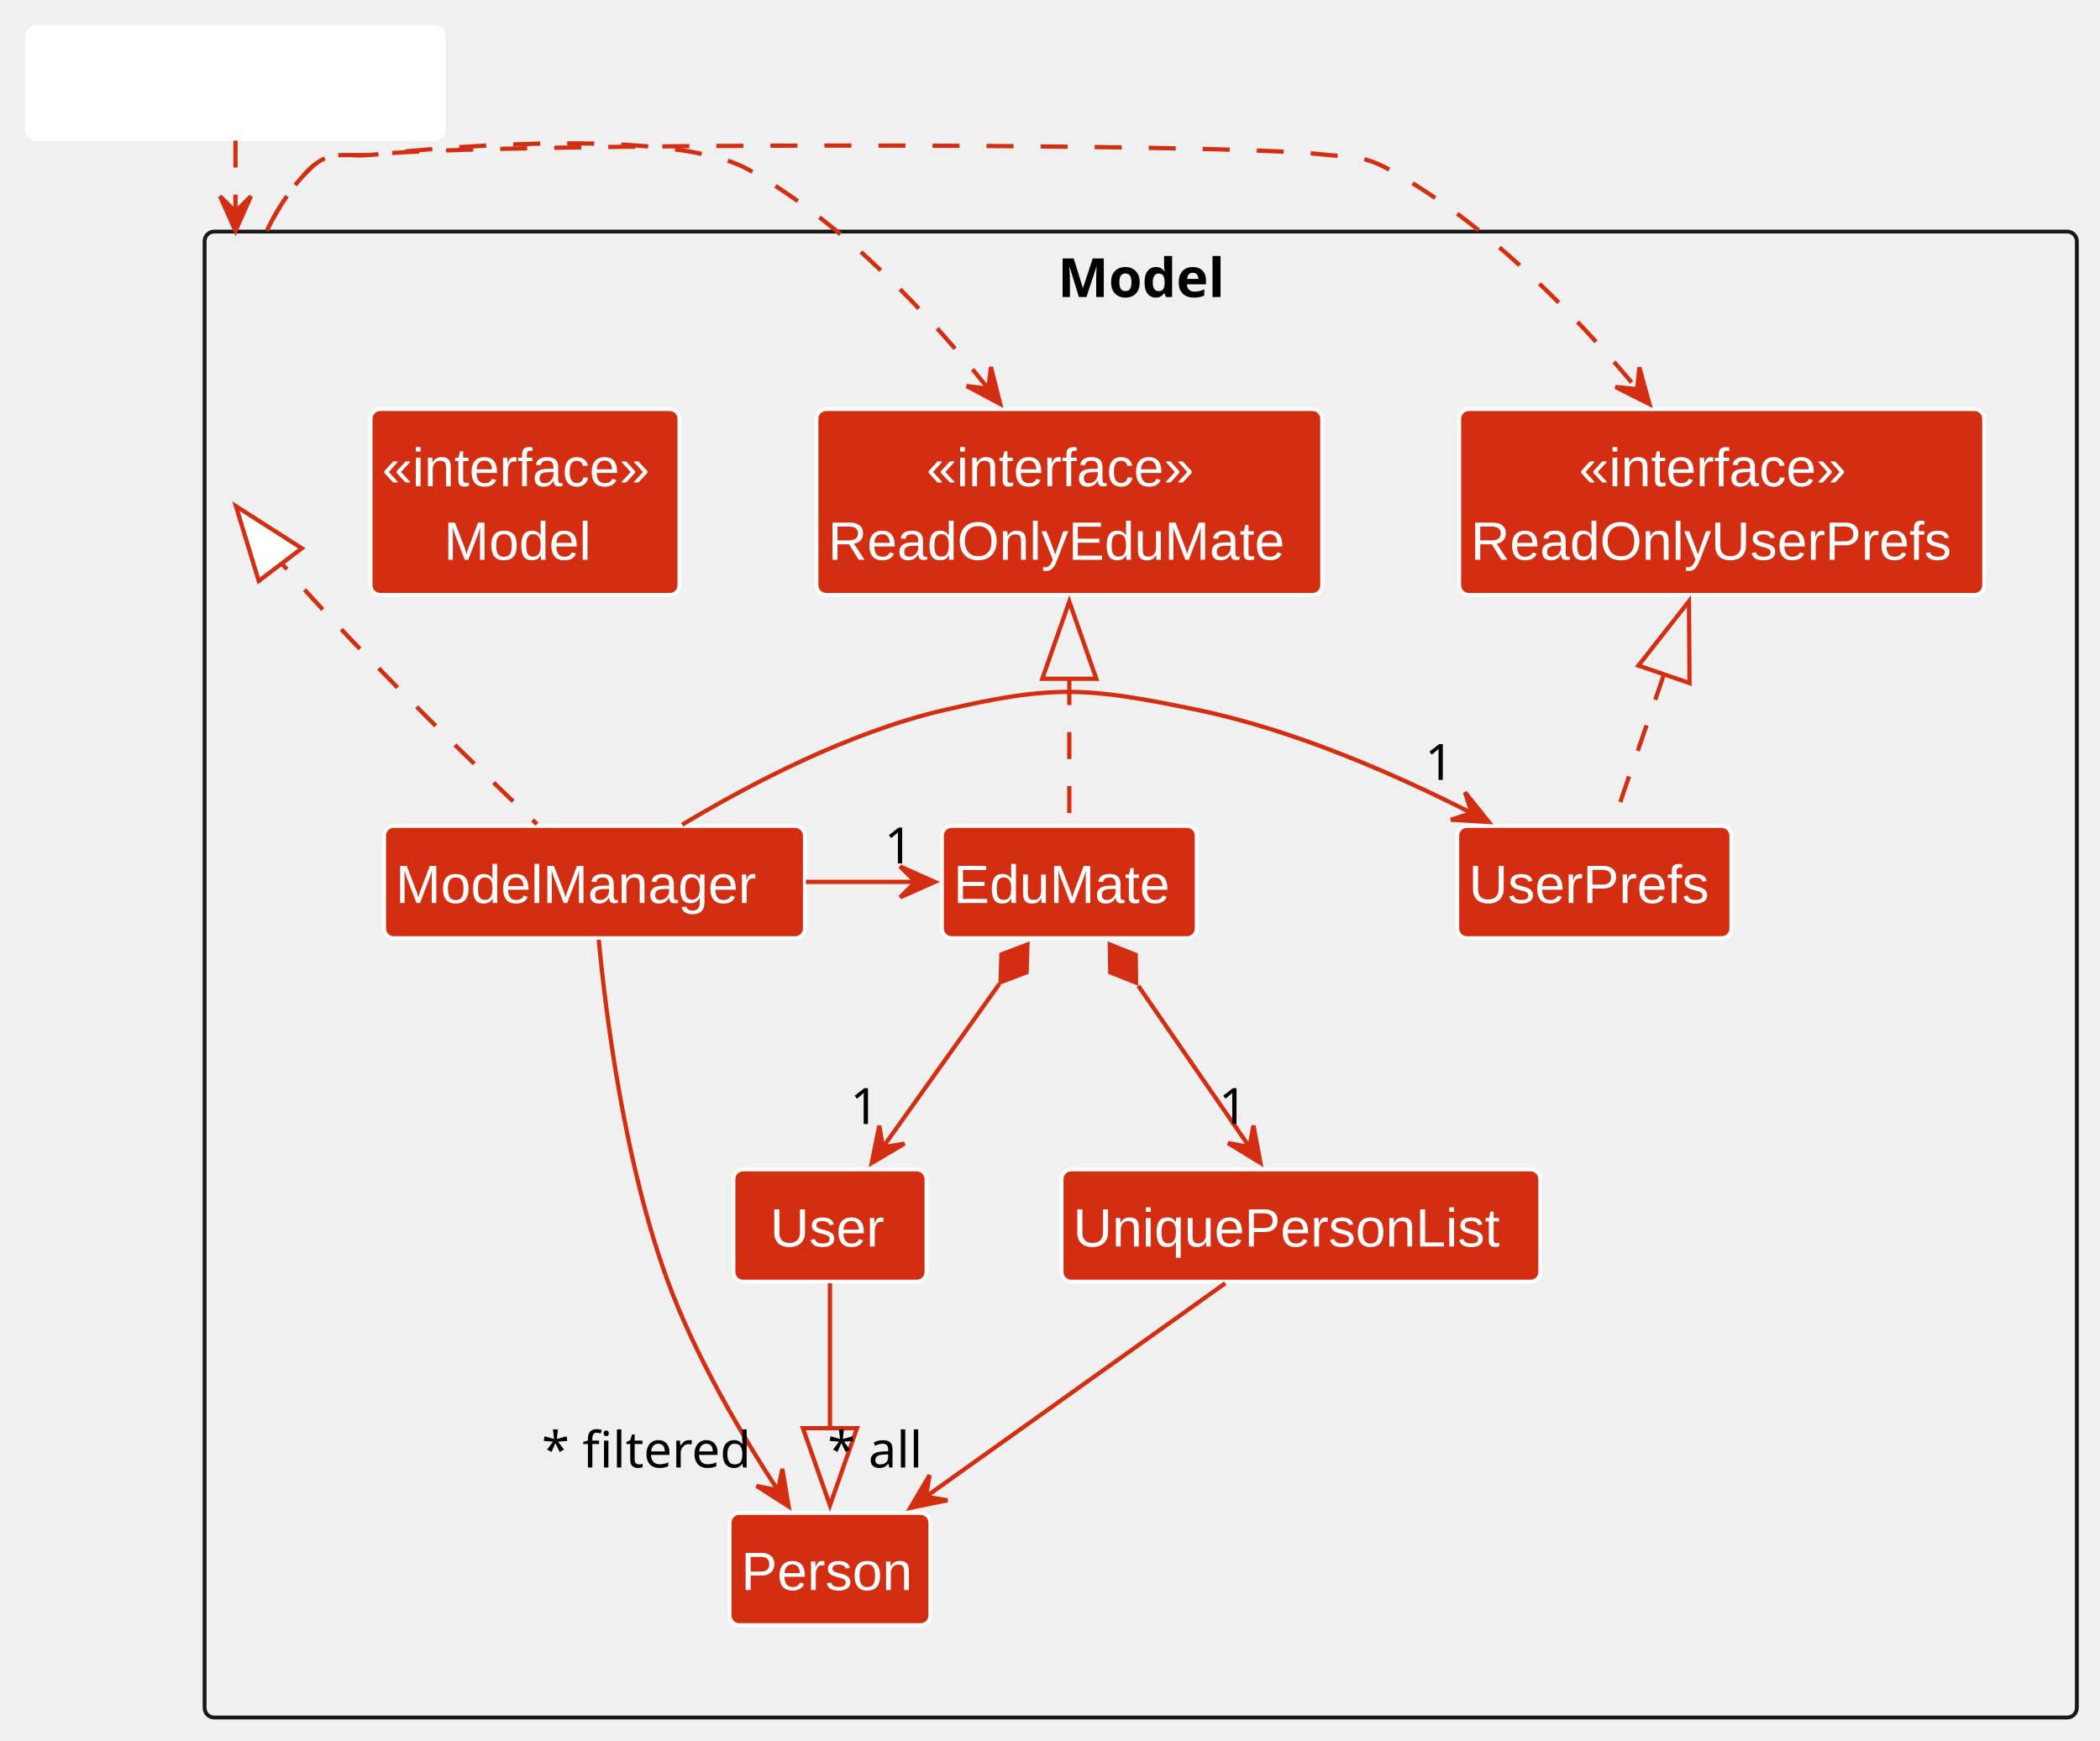
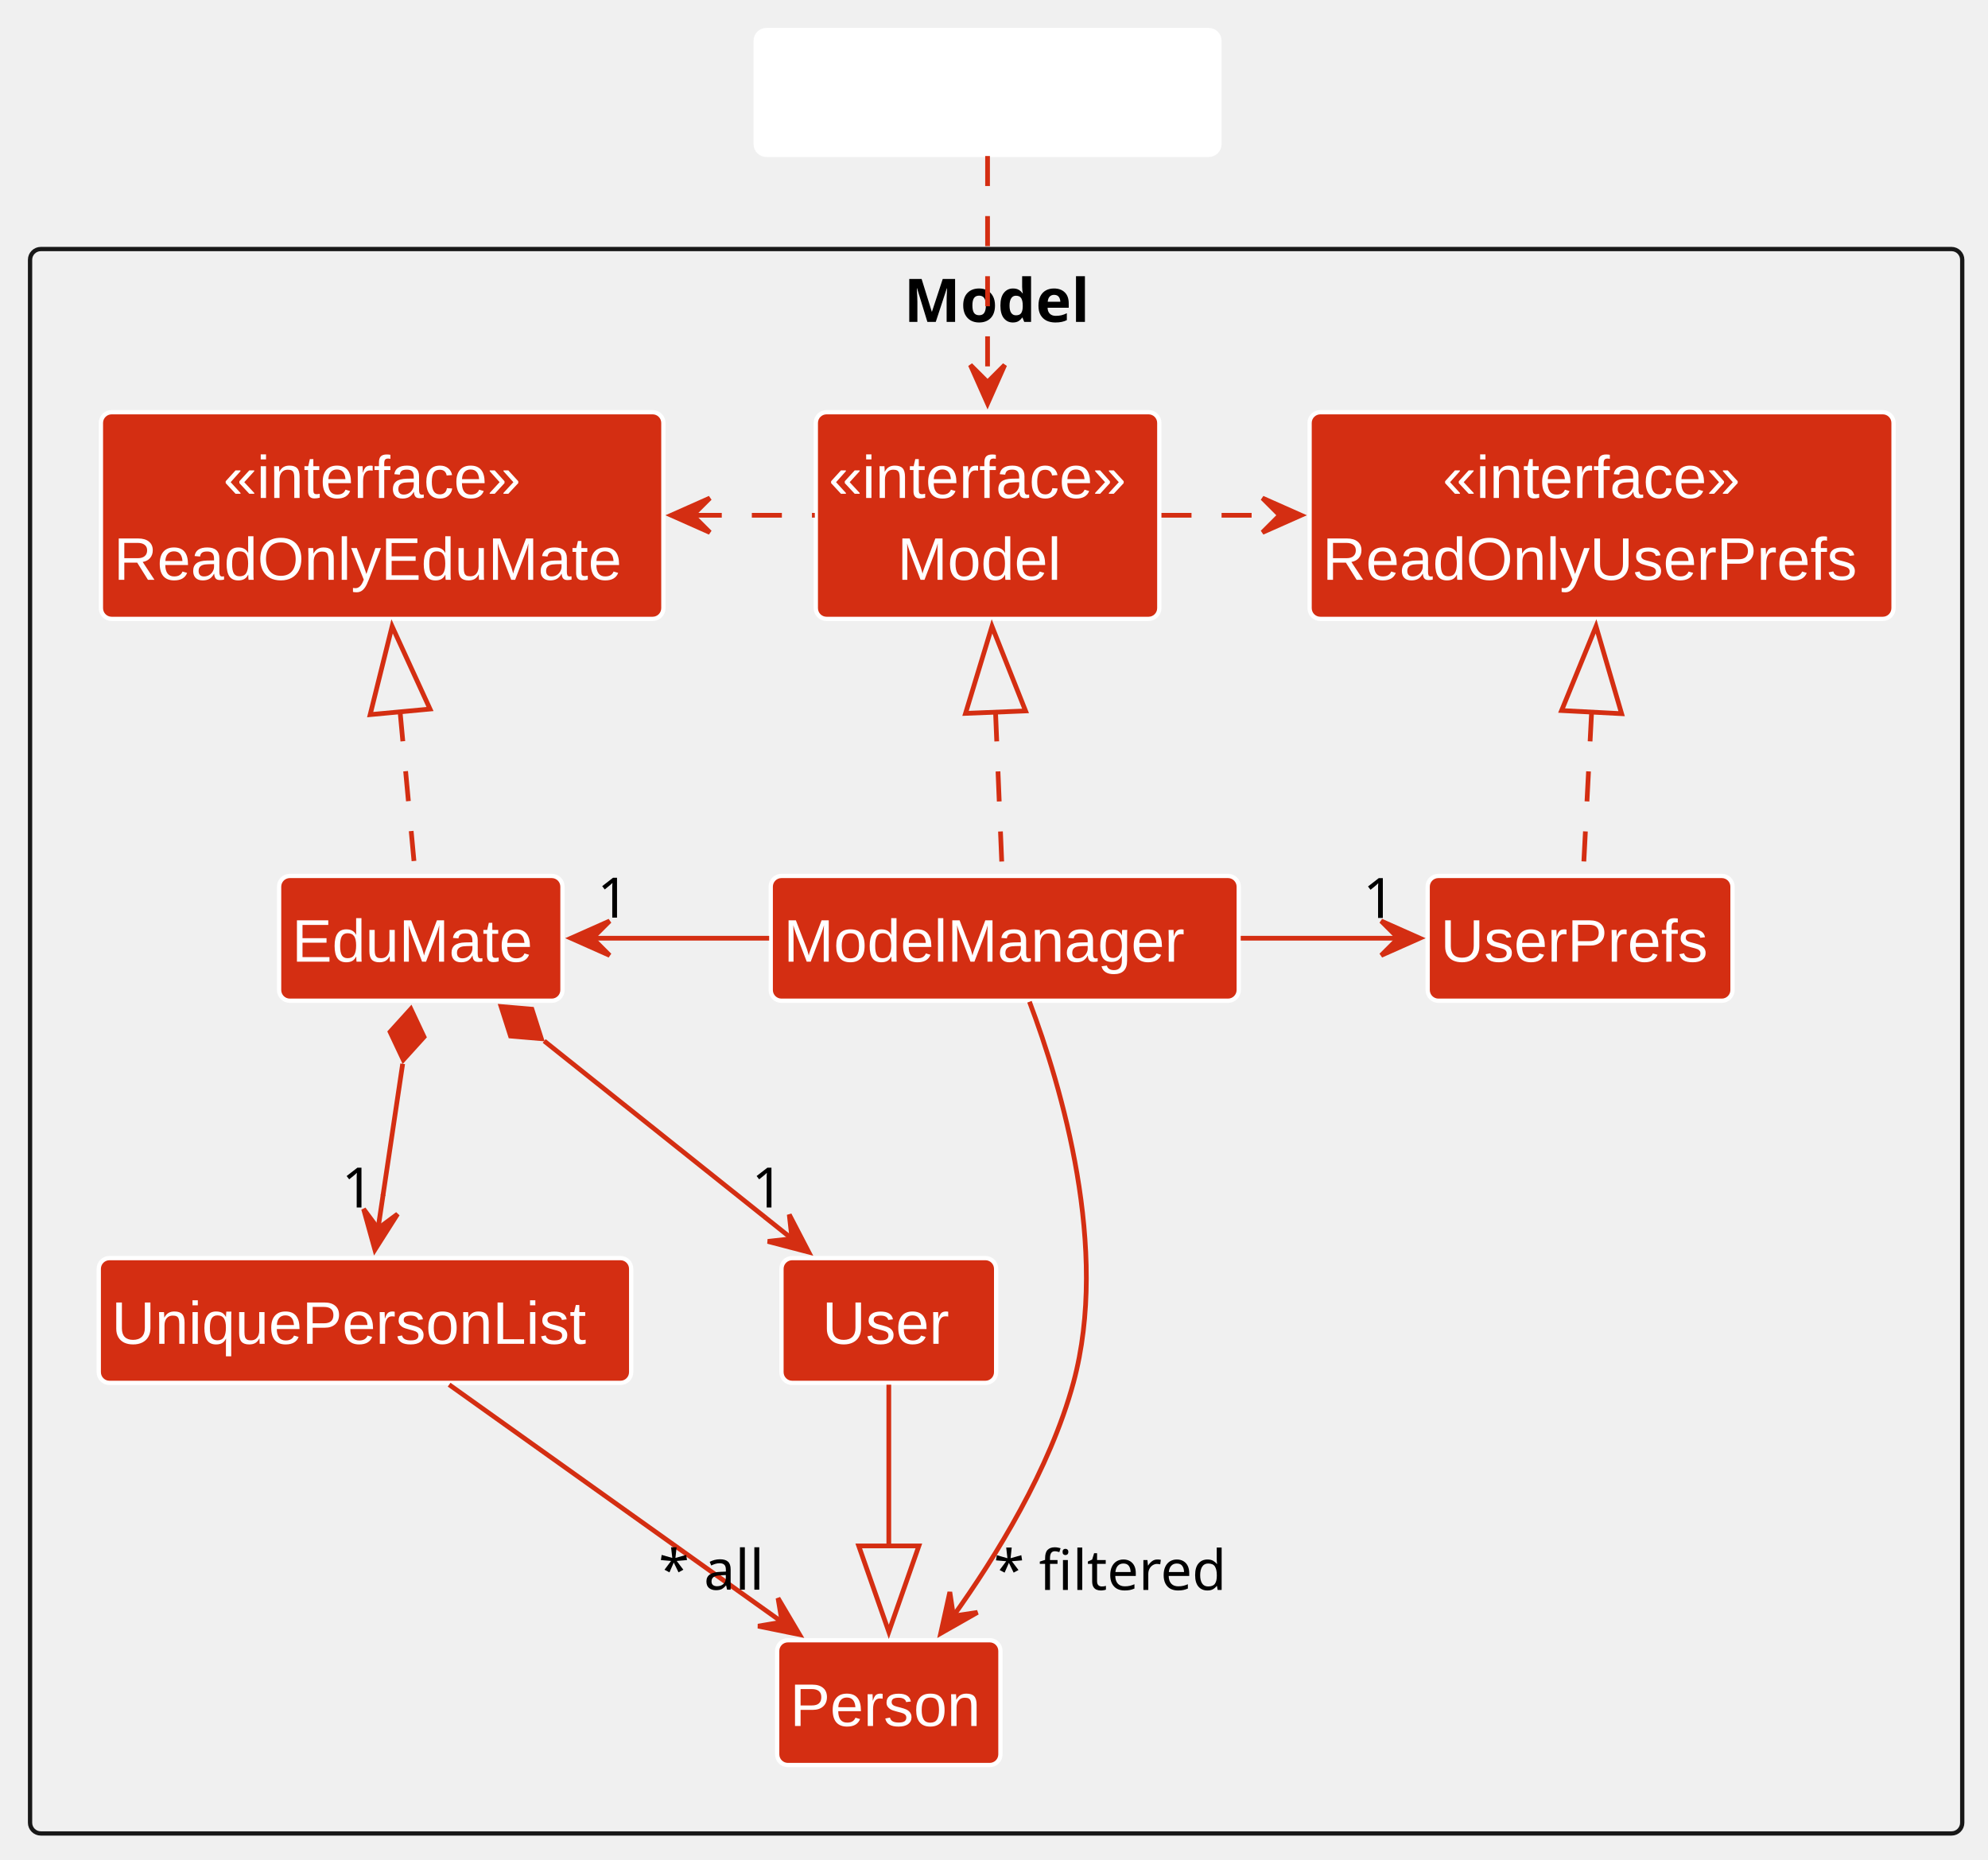
- <svg xmlns="http://www.w3.org/2000/svg" contentStyleType="text/css" height="451px" preserveAspectRatio="none" style="width:544px;height:451px;background:#FFFFFF;" version="1.1" viewBox="0 0 544 451" width="544px" zoomAndPan="magnify">
+ <svg xmlns="http://www.w3.org/2000/svg" contentStyleType="text/css" height="433px" preserveAspectRatio="none" style="width:463px;height:433px;background:#FFFFFF;" version="1.1" viewBox="0 0 463 433" width="463px" zoomAndPan="magnify">
  <defs />
  <g>
    <g id="cluster_Model">
-       <rect fill="none" height="385" rx="2.5" ry="2.5" style="stroke:#181818;stroke-width:1.0;" width="485" x="53" y="60" />
-       <text fill="#000000" font-family="sans-serif" font-size="14" font-weight="bold" lengthAdjust="spacing" textLength="43" x="274" y="76.966">Model
+       <rect fill="none" height="369" rx="2.5" ry="2.5" style="stroke:#181818;stroke-width:1.0;" width="450" x="7" y="58" />
+       <text fill="#000000" font-family="sans-serif" font-size="14" font-weight="bold" lengthAdjust="spacing" textLength="43" x="210.5" y="74.966">Model
            </text>
    </g>
    <g id="elem_ReadOnlyEduMate">
-       <rect codeLine="7" fill="#D42E12" height="48.136" id="ReadOnlyEduMate" rx="2.5" ry="2.5" style="stroke:#FFFFFF;stroke-width:1.0;" width="131" x="211.5" y="106" />
-       <text fill="#FFFFFF" font-family="Arial" font-size="14" lengthAdjust="spacing" textLength="74" x="240" y="125.966">«interface»
+       <rect codeLine="7" fill="#D42E12" height="48.136" id="ReadOnlyEduMate" rx="2.5" ry="2.5" style="stroke:#FFFFFF;stroke-width:1.0;" width="131" x="23.5" y="96" />
+       <text fill="#FFFFFF" font-family="Arial" font-size="14" lengthAdjust="spacing" textLength="74" x="52" y="115.966">«interface»
            </text>
-       <text fill="#FFFFFF" font-family="Arial" font-size="14" lengthAdjust="spacing" textLength="125" x="214.5" y="145.034">ReadOnlyEduMate
+       <text fill="#FFFFFF" font-family="Arial" font-size="14" lengthAdjust="spacing" textLength="125" x="26.5" y="135.034">ReadOnlyEduMate
            </text>
    </g>
    <g id="elem_ReadOnlyUserPrefs">
-       <rect codeLine="8" fill="#D42E12" height="48.136" id="ReadOnlyUserPrefs" rx="2.5" ry="2.5" style="stroke:#FFFFFF;stroke-width:1.0;" width="136" x="378" y="106" />
-       <text fill="#FFFFFF" font-family="Arial" font-size="14" lengthAdjust="spacing" textLength="74" x="409" y="125.966">«interface»
+       <rect codeLine="8" fill="#D42E12" height="48.136" id="ReadOnlyUserPrefs" rx="2.5" ry="2.5" style="stroke:#FFFFFF;stroke-width:1.0;" width="136" x="305" y="96" />
+       <text fill="#FFFFFF" font-family="Arial" font-size="14" lengthAdjust="spacing" textLength="74" x="336" y="115.966">«interface»
            </text>
-       <text fill="#FFFFFF" font-family="Arial" font-size="14" lengthAdjust="spacing" textLength="130" x="381" y="145.034">ReadOnlyUserPrefs
+       <text fill="#FFFFFF" font-family="Arial" font-size="14" lengthAdjust="spacing" textLength="130" x="308" y="135.034">ReadOnlyUserPrefs
            </text>
    </g>
-     <g id="elem_Model">
-       <rect codeLine="9" fill="#D42E12" height="48.136" id="Model" rx="2.5" ry="2.5" style="stroke:#FFFFFF;stroke-width:1.0;" width="80" x="96" y="106" />
-       <text fill="#FFFFFF" font-family="Arial" font-size="14" lengthAdjust="spacing" textLength="74" x="99" y="125.966">«interface»
+     <g id="elem_Model1">
+       <rect codeLine="9" fill="#D42E12" height="48.136" id="Model1" rx="2.5" ry="2.5" style="stroke:#FFFFFF;stroke-width:1.0;" width="80" x="190" y="96" />
+       <text fill="#FFFFFF" font-family="Arial" font-size="14" lengthAdjust="spacing" textLength="74" x="193" y="115.966">«interface»
            </text>
-       <text fill="#FFFFFF" font-family="Arial" font-size="14" lengthAdjust="spacing" textLength="42" x="115" y="145.034">Model
+       <text fill="#FFFFFF" font-family="Arial" font-size="14" lengthAdjust="spacing" textLength="42" x="209" y="135.034">Model
            </text>
    </g>
    <g id="elem_EduMate">
-       <rect codeLine="10" fill="#D42E12" height="29.068" id="EduMate" rx="2.5" ry="2.5" style="stroke:#FFFFFF;stroke-width:1.0;" width="66" x="244" y="214" />
-       <text fill="#FFFFFF" font-family="Arial" font-size="14" lengthAdjust="spacing" textLength="60" x="247" y="233.966">EduMate
+       <rect codeLine="10" fill="#D42E12" height="29.068" id="EduMate" rx="2.5" ry="2.5" style="stroke:#FFFFFF;stroke-width:1.0;" width="66" x="65" y="204" />
+       <text fill="#FFFFFF" font-family="Arial" font-size="14" lengthAdjust="spacing" textLength="60" x="68" y="223.966">EduMate
            </text>
    </g>
    <g id="elem_ModelManager">
-       <rect codeLine="11" fill="#D42E12" height="29.068" id="ModelManager" rx="2.5" ry="2.5" style="stroke:#FFFFFF;stroke-width:1.0;" width="109" x="99.5" y="214" />
-       <text fill="#FFFFFF" font-family="Arial" font-size="14" lengthAdjust="spacing" textLength="103" x="102.5" y="233.966">ModelManager
+       <rect codeLine="11" fill="#D42E12" height="29.068" id="ModelManager" rx="2.5" ry="2.5" style="stroke:#FFFFFF;stroke-width:1.0;" width="109" x="179.5" y="204" />
+       <text fill="#FFFFFF" font-family="Arial" font-size="14" lengthAdjust="spacing" textLength="103" x="182.5" y="223.966">ModelManager
            </text>
    </g>
    <g id="elem_UserPrefs">
-       <rect codeLine="12" fill="#D42E12" height="29.068" id="UserPrefs" rx="2.5" ry="2.5" style="stroke:#FFFFFF;stroke-width:1.0;" width="71" x="377.5" y="214" />
-       <text fill="#FFFFFF" font-family="Arial" font-size="14" lengthAdjust="spacing" textLength="65" x="380.5" y="233.966">UserPrefs
+       <rect codeLine="12" fill="#D42E12" height="29.068" id="UserPrefs" rx="2.5" ry="2.5" style="stroke:#FFFFFF;stroke-width:1.0;" width="71" x="332.5" y="204" />
+       <text fill="#FFFFFF" font-family="Arial" font-size="14" lengthAdjust="spacing" textLength="65" x="335.5" y="223.966">UserPrefs
            </text>
    </g>
    <g id="elem_UniquePersonList">
-       <rect codeLine="14" fill="#D42E12" height="29.068" id="UniquePersonList" rx="2.5" ry="2.5" style="stroke:#FFFFFF;stroke-width:1.0;" width="124" x="275" y="303" />
-       <text fill="#FFFFFF" font-family="Arial" font-size="14" lengthAdjust="spacing" textLength="118" x="278" y="322.966">UniquePersonList
+       <rect codeLine="14" fill="#D42E12" height="29.068" id="UniquePersonList" rx="2.5" ry="2.5" style="stroke:#FFFFFF;stroke-width:1.0;" width="124" x="23" y="293" />
+       <text fill="#FFFFFF" font-family="Arial" font-size="14" lengthAdjust="spacing" textLength="118" x="26" y="312.966">UniquePersonList
            </text>
    </g>
    <g id="elem_Person">
-       <rect codeLine="15" fill="#D42E12" height="29.068" id="Person" rx="2.5" ry="2.5" style="stroke:#FFFFFF;stroke-width:1.0;" width="52" x="189" y="392" />
-       <text fill="#FFFFFF" font-family="Arial" font-size="14" lengthAdjust="spacing" textLength="46" x="192" y="411.966">Person
+       <rect codeLine="15" fill="#D42E12" height="29.068" id="Person" rx="2.5" ry="2.5" style="stroke:#FFFFFF;stroke-width:1.0;" width="52" x="181" y="382" />
+       <text fill="#FFFFFF" font-family="Arial" font-size="14" lengthAdjust="spacing" textLength="46" x="184" y="401.966">Person
            </text>
    </g>
    <g id="elem_User">
-       <rect codeLine="16" fill="#D42E12" height="29.068" id="User" rx="2.5" ry="2.5" style="stroke:#FFFFFF;stroke-width:1.0;" width="50" x="190" y="303" />
-       <text fill="#FFFFFF" font-family="Arial" font-size="14" lengthAdjust="spacing" textLength="31" x="199.5" y="322.966">User
+       <rect codeLine="16" fill="#D42E12" height="29.068" id="User" rx="2.5" ry="2.5" style="stroke:#FFFFFF;stroke-width:1.0;" width="50" x="182" y="293" />
+       <text fill="#FFFFFF" font-family="Arial" font-size="14" lengthAdjust="spacing" textLength="31" x="191.5" y="312.966">User
            </text>
    </g>
    <g id="elem_HiddenOutside">
-       <rect codeLine="19" fill="#FFFFFF" height="29.068" id="HiddenOutside" rx="2.5" ry="2.5" style="stroke:#FFFFFF;stroke-width:1.0;" width="108" x="7" y="7" />
-       <text fill="#FFFFFF" font-family="Arial" font-size="14" lengthAdjust="spacing" textLength="102" x="10" y="26.966">HiddenOutside
+       <rect codeLine="19" fill="#FFFFFF" height="29.068" id="HiddenOutside" rx="2.5" ry="2.5" style="stroke:#FFFFFF;stroke-width:1.0;" width="108" x="176" y="7" />
+       <text fill="#FFFFFF" font-family="Arial" font-size="14" lengthAdjust="spacing" textLength="102" x="179" y="26.966">HiddenOutside
            </text>
    </g>
-     <g id="link_HiddenOutside_Model">
-       <path codeLine="20" d="M61,36.42 C61,39.972 61,44.053 61,48.476 C61,50.688 61,52.986 61,55.347 C61,56.528 61,57.724 61,58.933 C61,59.235 61,59.538 61,59.842 " fill="none" id="HiddenOutside-to-Model" style="stroke:#D42E12;stroke-width:1.1;stroke-dasharray:7.0,7.0;" />
-       <polygon fill="#D42E12" points="61,59.842,65,50.842,61,54.842,57,50.842,61,59.842" style="stroke:#D42E12;stroke-width:1.1;" />
+     <g id="link_HiddenOutside_Model1">
+       <path codeLine="20" d="M230,36.33 C230,50.07 230,71.57 230,89.21 " fill="none" id="HiddenOutside-to-Model1" style="stroke:#D42E12;stroke-width:1.1;stroke-dasharray:7.0,7.0;" />
+       <polygon fill="#D42E12" points="230,94,234,85,230,89,226,85,230,94" style="stroke:#D42E12;stroke-width:1.1;" />
    </g>
    <g id="link_ReadOnlyEduMate_EduMate">
-       <path codeLine="22" d="M277,175.67 C277,189.43 277,203.57 277,213.6 " fill="none" id="ReadOnlyEduMate-backto-EduMate" style="stroke:#D42E12;stroke-width:1.1;stroke-dasharray:7.0,7.0;" />
-       <polygon fill="none" points="270,175.87,277,155.87,284,175.87,270,175.87" style="stroke:#D42E12;stroke-width:1.1;" />
+       <path codeLine="22" d="M93.17,165.67 C94.45,179.43 95.77,193.57 96.7,203.6 " fill="none" id="ReadOnlyEduMate-backto-EduMate" style="stroke:#D42E12;stroke-width:1.1;stroke-dasharray:7.0,7.0;" />
+       <polygon fill="none" points="86.21,166.43,91.32,145.87,100.15,165.13,86.21,166.43" style="stroke:#D42E12;stroke-width:1.1;" />
    </g>
-     <g id="link_Model_ModelManager">
-       <path codeLine="24" d="M61.12,131.15 C62.25,132.64 71.62,144.82 80,154 C99.65,175.54 123.85,199.05 139.11,213.54 " fill="none" id="Model-backto-ModelManager" style="stroke:#D42E12;stroke-width:1.1;stroke-dasharray:7.0,7.0;" />
-       <polygon fill="#FFFFFF" points="61.12,131.15,67.024,150.519,78.179,142.059,61.12,131.15" style="stroke:#D42E12;stroke-width:1.1;" />
+     <g id="link_Model1_ModelManager">
+       <path codeLine="24" d="M231.85,165.67 C232.42,179.43 233.01,193.57 233.42,203.6 " fill="none" id="Model1-backto-ModelManager" style="stroke:#D42E12;stroke-width:1.1;stroke-dasharray:7.0,7.0;" />
+       <polygon fill="none" points="224.87,166.14,231.03,145.87,238.85,165.57,224.87,166.14" style="stroke:#D42E12;stroke-width:1.1;" />
    </g>
-     <g id="link_Model_ReadOnlyUserPrefs">
-       <path codeLine="25" d="M69.113,59.816 C69.175,59.686 69.237,59.557 69.299,59.428 C69.55,58.911 69.806,58.397 70.069,57.888 C70.595,56.868 71.146,55.864 71.724,54.877 C74.034,50.928 76.769,47.255 80,44 C85.62,38.34 89.57,40.89 97.5,40 C124.55,36.95 315.45,36.95 342.5,40 C350.43,40.89 353.02,40.14 360,44 C385.55,58.13 408.59,82.09 424.38,101.13 " fill="none" id="Model-to-ReadOnlyUserPrefs" style="stroke:#D42E12;stroke-width:1.1;stroke-dasharray:7.0,7.0;" />
-       <polygon fill="#D42E12" points="427.28,104.69,424.671,95.193,424.111,100.822,418.482,100.263,427.28,104.69" style="stroke:#D42E12;stroke-width:1.1;" />
+     <g id="link_Model1_ReadOnlyUserPrefs">
+       <path codeLine="25" d="M270.5,120 C279.72,120 288.93,120 298.15,120 " fill="none" id="Model1-to-ReadOnlyUserPrefs" style="stroke:#D42E12;stroke-width:1.1;stroke-dasharray:7.0,7.0;" />
+       <polygon fill="#D42E12" points="303.02,120,294.02,116,298.02,120,294.02,124,303.02,120" style="stroke:#D42E12;stroke-width:1.1;" />
    </g>
-     <g id="link_ReadOnlyEduMate_Model">
-       <path codeLine="26" d="M256.34,101.12 C241.2,82.07 218.99,58.11 194,44 C175.31,33.45 118.83,37.59 97.5,40 C89.57,40.89 85.62,38.34 80,44 C76.769,47.255 74.034,50.928 71.724,54.877 C71.146,55.864 70.595,56.868 70.069,57.888 C69.806,58.397 69.55,58.911 69.299,59.428 C69.237,59.557 69.175,59.686 69.113,59.816 " fill="none" id="ReadOnlyEduMate-backto-Model" style="stroke:#D42E12;stroke-width:1.1;stroke-dasharray:7.0,7.0;" />
-       <polygon fill="#D42E12" points="259.1,104.65,256.708,95.096,256.02,100.711,250.405,100.023,259.1,104.65" style="stroke:#D42E12;stroke-width:1.1;" />
+     <g id="link_ReadOnlyEduMate_Model1">
+       <path codeLine="26" d="M161.1,120 C170.65,120 180.21,120 189.77,120 " fill="none" id="ReadOnlyEduMate-backto-Model1" style="stroke:#D42E12;stroke-width:1.1;stroke-dasharray:7.0,7.0;" />
+       <polygon fill="#D42E12" points="156.33,120,165.33,124,161.33,120,165.33,116,156.33,120" style="stroke:#D42E12;stroke-width:1.1;" />
    </g>
    <g id="link_EduMate_ModelManager">
-       <path codeLine="27" d="M237.41,228.5 C227.87,228.5 218.32,228.5 208.77,228.5 " fill="none" id="EduMate-backto-ModelManager" style="stroke:#D42E12;stroke-width:1.1;" />
-       <polygon fill="#D42E12" points="242.17,228.5,233.17,224.5,237.17,228.5,233.17,232.5,242.17,228.5" style="stroke:#D42E12;stroke-width:1.1;" />
-       <text fill="#000000" font-family="sans-serif" font-size="13" lengthAdjust="spacing" textLength="7" x="229.098" y="223.71">1
+       <path codeLine="27" d="M137.8,218.5 C151.58,218.5 165.35,218.5 179.13,218.5 " fill="none" id="EduMate-backto-ModelManager" style="stroke:#D42E12;stroke-width:1.1;" />
+       <polygon fill="#D42E12" points="132.98,218.5,141.98,222.5,137.98,218.5,141.98,214.5,132.98,218.5" style="stroke:#D42E12;stroke-width:1.1;" />
+       <text fill="#000000" font-family="sans-serif" font-size="13" lengthAdjust="spacing" textLength="7" x="139.095" y="213.71">1
            </text>
    </g>
    <g id="link_ModelManager_UserPrefs">
-       <path codeLine="28" d="M176.71,213.68 C194.38,203.08 219.94,189.71 244.5,184 C273.07,177.36 281.78,178.03 310.5,184 C335.39,189.17 361.66,200.71 381.38,210.74 " fill="none" id="ModelManager-to-UserPrefs" style="stroke:#D42E12;stroke-width:1.1;" />
-       <polygon fill="#D42E12" points="385.67,212.97,379.516,205.28,381.23,210.671,375.839,212.385,385.67,212.97" style="stroke:#D42E12;stroke-width:1.1;" />
-       <text fill="#000000" font-family="sans-serif" font-size="13" lengthAdjust="spacing" textLength="7" x="369.149" y="202.068">1
+       <path codeLine="28" d="M288.96,218.5 C301.23,218.5 313.5,218.5 325.77,218.5 " fill="none" id="ModelManager-to-UserPrefs" style="stroke:#D42E12;stroke-width:1.1;" />
+       <polygon fill="#D42E12" points="330.67,218.5,321.67,214.5,325.67,218.5,321.67,222.5,330.67,218.5" style="stroke:#D42E12;stroke-width:1.1;" />
+       <text fill="#000000" font-family="sans-serif" font-size="13" lengthAdjust="spacing" textLength="7" x="317.451" y="213.786">1
            </text>
    </g>
    <g id="link_ReadOnlyUserPrefs_UserPrefs">
-       <path codeLine="29" d="M431.06,174.68 C426.25,188.74 421.27,203.33 417.75,213.6 " fill="none" id="ReadOnlyUserPrefs-backto-UserPrefs" style="stroke:#D42E12;stroke-width:1.1;stroke-dasharray:7.0,7.0;" />
-       <polygon fill="none" points="424.43,172.45,437.52,155.79,437.67,176.98,424.43,172.45" style="stroke:#D42E12;stroke-width:1.1;" />
+       <path codeLine="29" d="M370.69,165.67 C369.97,179.43 369.24,193.57 368.72,203.6 " fill="none" id="ReadOnlyUserPrefs-backto-UserPrefs" style="stroke:#D42E12;stroke-width:1.1;stroke-dasharray:7.0,7.0;" />
+       <polygon fill="none" points="363.69,165.48,371.71,145.87,377.67,166.21,363.69,165.48" style="stroke:#D42E12;stroke-width:1.1;" />
    </g>
    <g id="link_EduMate_UniquePersonList">
-       <path codeLine="31" d="M294.87,255.41 C302.61,266.64 311.65,279.75 319.37,290.94 " fill="none" id="EduMate-UniquePersonList" style="stroke:#D42E12;stroke-width:1.1;" />
-       <polygon fill="#D42E12" points="287.5,244.72,287.612,251.93,294.311,254.6,294.199,247.39,287.5,244.72" style="stroke:#D42E12;stroke-width:1.1;" />
-       <polygon fill="#D42E12" points="326.52,301.31,324.708,291.629,323.683,297.192,318.12,296.168,326.52,301.31" style="stroke:#D42E12;stroke-width:1.1;" />
-       <line style="stroke:#D42E12;stroke-width:1.1;" x1="323.683" x2="319.145" y1="297.192" y2="290.61" />
-       <text fill="#000000" font-family="sans-serif" font-size="13" lengthAdjust="spacing" textLength="7" x="315.706" y="291.22">1
+       <path codeLine="31" d="M93.78,247.75 C92.31,257.59 90.66,268.63 89.19,278.46 " fill="none" id="EduMate-UniquePersonList" style="stroke:#D42E12;stroke-width:1.1;" />
+       <polygon fill="#D42E12" points="95.69,234.97,90.85,240.315,93.923,246.839,98.763,241.494,95.69,234.97" style="stroke:#D42E12;stroke-width:1.1;" />
+       <polygon fill="#D42E12" points="87.31,291.06,92.592,282.747,88.046,286.115,84.679,281.569,87.31,291.06" style="stroke:#D42E12;stroke-width:1.1;" />
+       <line style="stroke:#D42E12;stroke-width:1.1;" x1="88.046" x2="89.23" y1="286.115" y2="278.2" />
+       <text fill="#000000" font-family="sans-serif" font-size="13" lengthAdjust="spacing" textLength="7" x="79.574" y="281.22">1
            </text>
    </g>
    <g id="link_EduMate_User">
-       <path codeLine="32" d="M258.87,254.94 C250.82,266.23 241.37,279.5 233.31,290.81 " fill="none" id="EduMate-User" style="stroke:#D42E12;stroke-width:1.1;" />
-       <polygon fill="#D42E12" points="266.16,244.71,259.421,247.275,259.196,254.483,265.936,251.918,266.16,244.71" style="stroke:#D42E12;stroke-width:1.1;" />
-       <polygon fill="#D42E12" points="225.82,301.32,234.297,296.306,228.719,297.246,227.779,291.668,225.82,301.32" style="stroke:#D42E12;stroke-width:1.1;" />
-       <line style="stroke:#D42E12;stroke-width:1.1;" x1="228.719" x2="233.36" y1="297.246" y2="290.74" />
-       <text fill="#000000" font-family="sans-serif" font-size="13" lengthAdjust="spacing" textLength="7" x="220.234" y="291.22">1
+       <path codeLine="32" d="M126.74,242.44 C142.64,255.13 162.33,270.85 178.24,283.54 " fill="none" id="EduMate-User" style="stroke:#D42E12;stroke-width:1.1;" />
+       <polygon fill="#D42E12" points="116.7,234.42,118.897,241.288,126.082,241.902,123.885,235.034,116.7,234.42" style="stroke:#D42E12;stroke-width:1.1;" />
+       <polygon fill="#D42E12" points="188.35,291.61,183.815,282.867,184.444,288.489,178.822,289.118,188.35,291.61" style="stroke:#D42E12;stroke-width:1.1;" />
+       <line style="stroke:#D42E12;stroke-width:1.1;" x1="184.444" x2="178.19" y1="288.489" y2="283.505" />
+       <text fill="#000000" font-family="sans-serif" font-size="13" lengthAdjust="spacing" textLength="7" x="175.059" y="281.22">1
            </text>
    </g>
    <g id="link_User_Person">
-       <path codeLine="33" d="M215,332.48 C215,342.75 215,357.19 215,370.51 " fill="none" id="User-to-Person" style="stroke:#D42E12;stroke-width:1.1;" />
-       <polygon fill="none" points="222,370.04,215,390.04,208,370.04,222,370.04" style="stroke:#D42E12;stroke-width:1.1;" />
+       <path codeLine="33" d="M207,322.48 C207,332.75 207,347.19 207,360.51 " fill="none" id="User-to-Person" style="stroke:#D42E12;stroke-width:1.1;" />
+       <polygon fill="none" points="214,360.04,207,380.04,200,360.04,214,360.04" style="stroke:#D42E12;stroke-width:1.1;" />
    </g>
    <g id="link_UniquePersonList_Person">
-       <path codeLine="34" d="M317.4,332.48 C296.32,347.51 262.76,371.44 239.85,387.78 " fill="none" id="UniquePersonList-to-Person" style="stroke:#D42E12;stroke-width:1.1;" />
-       <polygon fill="#D42E12" points="235.79,390.68,245.441,388.717,239.863,387.779,240.8,382.201,235.79,390.68" style="stroke:#D42E12;stroke-width:1.1;" />
-       <text fill="#000000" font-family="sans-serif" font-size="13" lengthAdjust="spacing" textLength="23" x="214.418" y="380.22">* all
+       <path codeLine="34" d="M104.6,322.48 C125.68,337.51 159.24,361.44 182.15,377.78 " fill="none" id="UniquePersonList-to-Person" style="stroke:#D42E12;stroke-width:1.1;" />
+       <polygon fill="#D42E12" points="186.21,380.68,181.2,372.201,182.137,377.779,176.559,378.717,186.21,380.68" style="stroke:#D42E12;stroke-width:1.1;" />
+       <text fill="#000000" font-family="sans-serif" font-size="13" lengthAdjust="spacing" textLength="23" x="153.388" y="370.22">* all
            </text>
    </g>
    <g id="link_ModelManager_Person">
-       <path codeLine="36" d="M155.1,243.49 C157.01,263.59 161.85,301.58 173,332 C180.14,351.49 192.19,371.85 201.55,386.18 " fill="none" id="ModelManager-to-Person" style="stroke:#D42E12;stroke-width:1.1;" />
-       <polygon fill="#D42E12" points="204.29,390.3,202.664,380.586,201.533,386.129,195.99,384.997,204.29,390.3" style="stroke:#D42E12;stroke-width:1.1;" />
-       <text fill="#000000" font-family="sans-serif" font-size="13" lengthAdjust="spacing" textLength="52" x="140.338" y="380.22">* filtered
+       <path codeLine="36" d="M239.76,233.3 C247.25,253.17 258.43,290.88 250,322 C244.52,342.21 231.95,362.55 221.8,376.69 " fill="none" id="ModelManager-to-Person" style="stroke:#D42E12;stroke-width:1.1;" />
+       <polygon fill="#D42E12" points="219.09,380.39,227.651,375.521,222.058,376.366,221.213,370.773,219.09,380.39" style="stroke:#D42E12;stroke-width:1.1;" />
+       <text fill="#000000" font-family="sans-serif" font-size="13" lengthAdjust="spacing" textLength="52" x="231.439" y="370.288">* filtered
            </text>
    </g>
  </g>
</svg>
